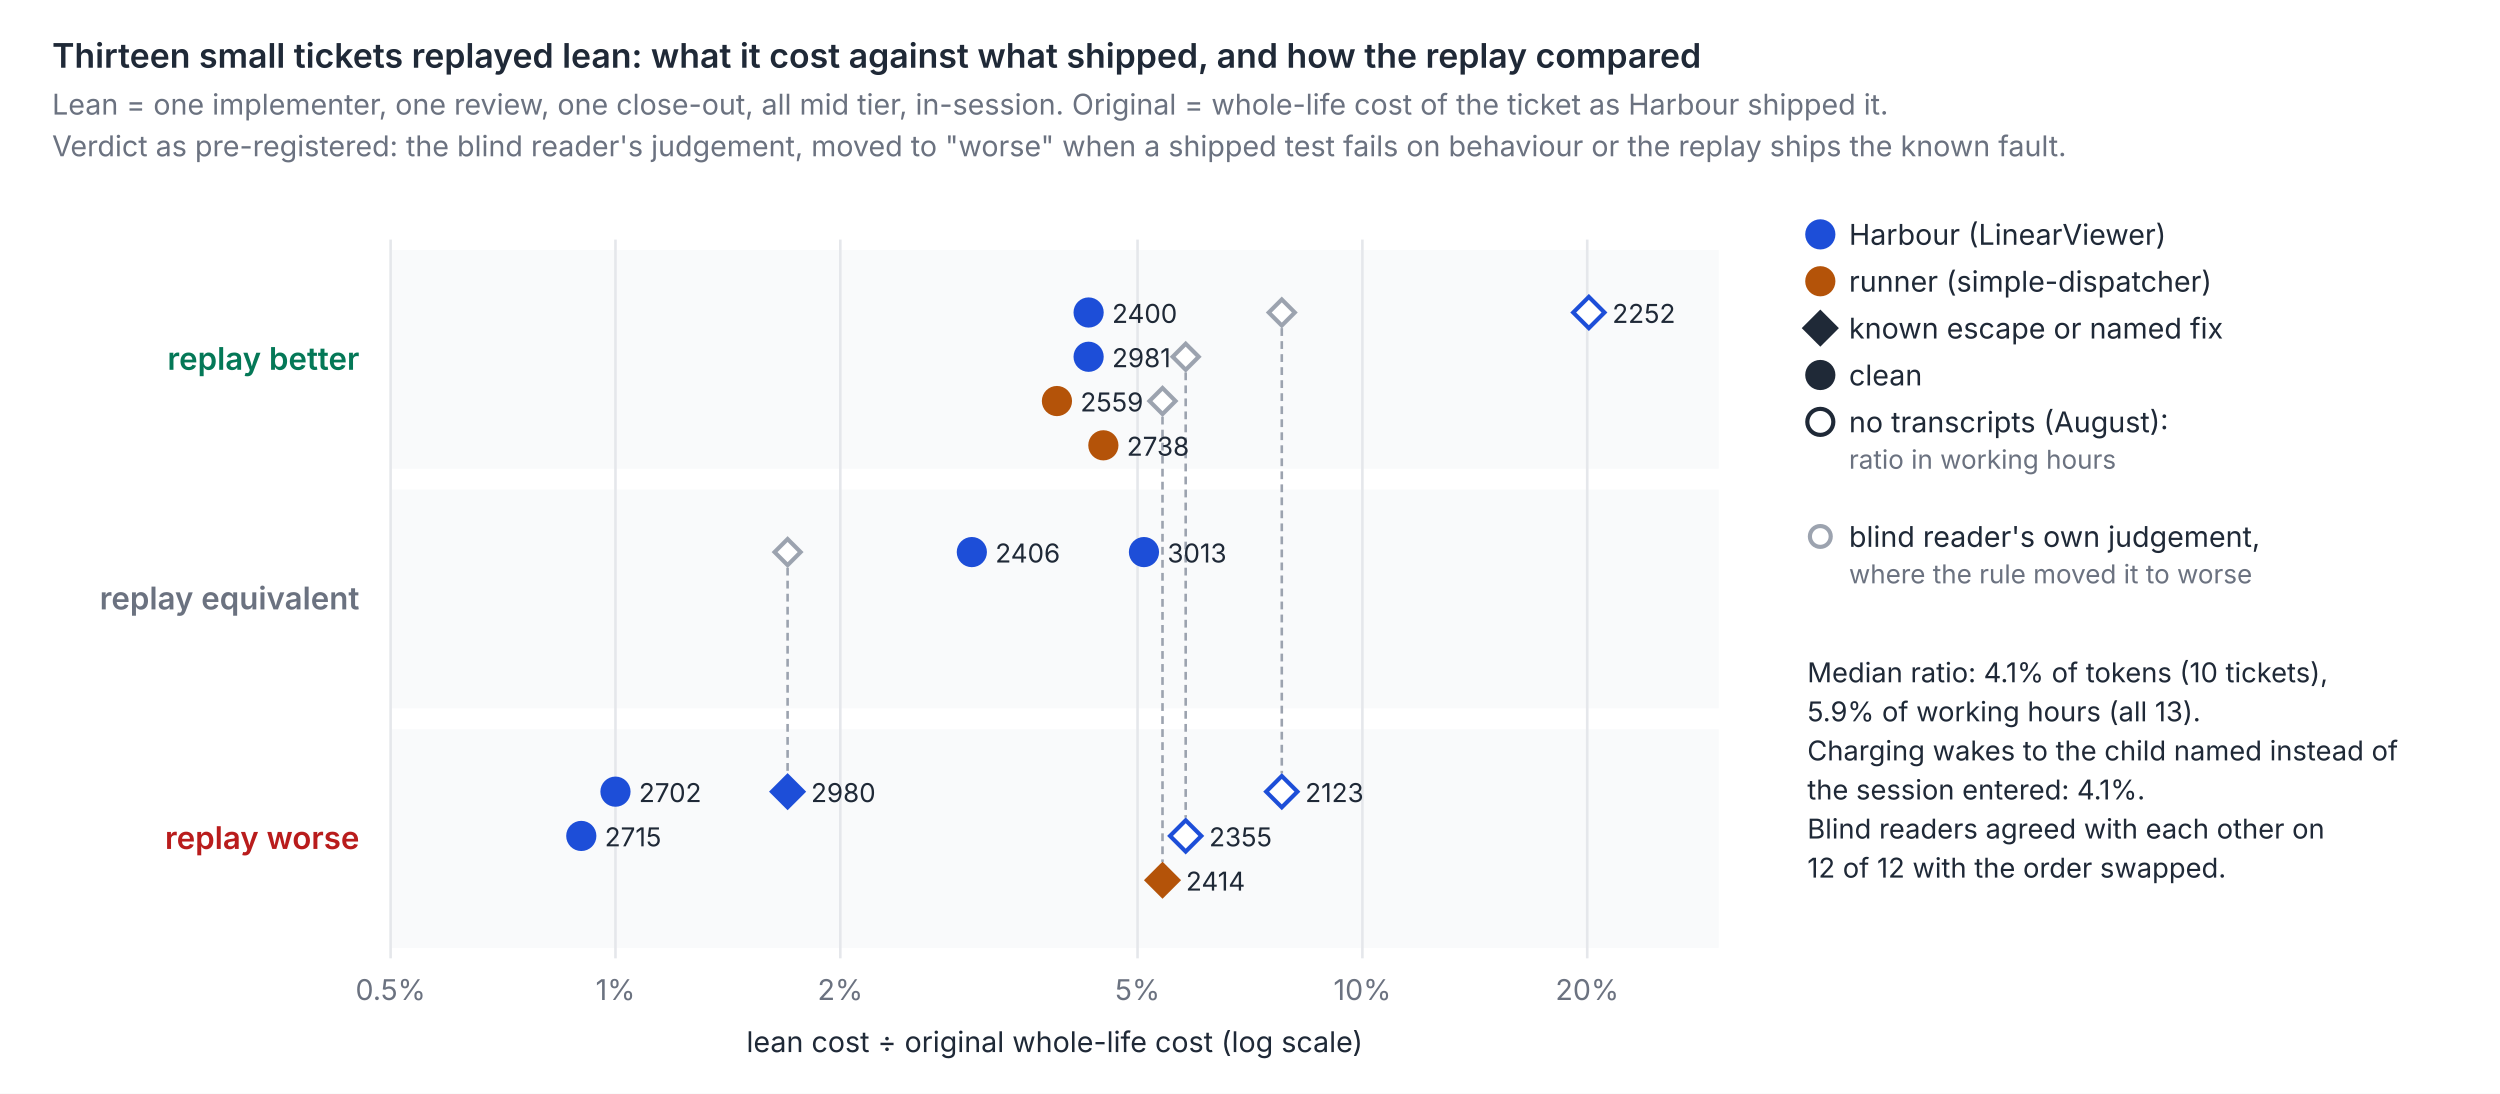
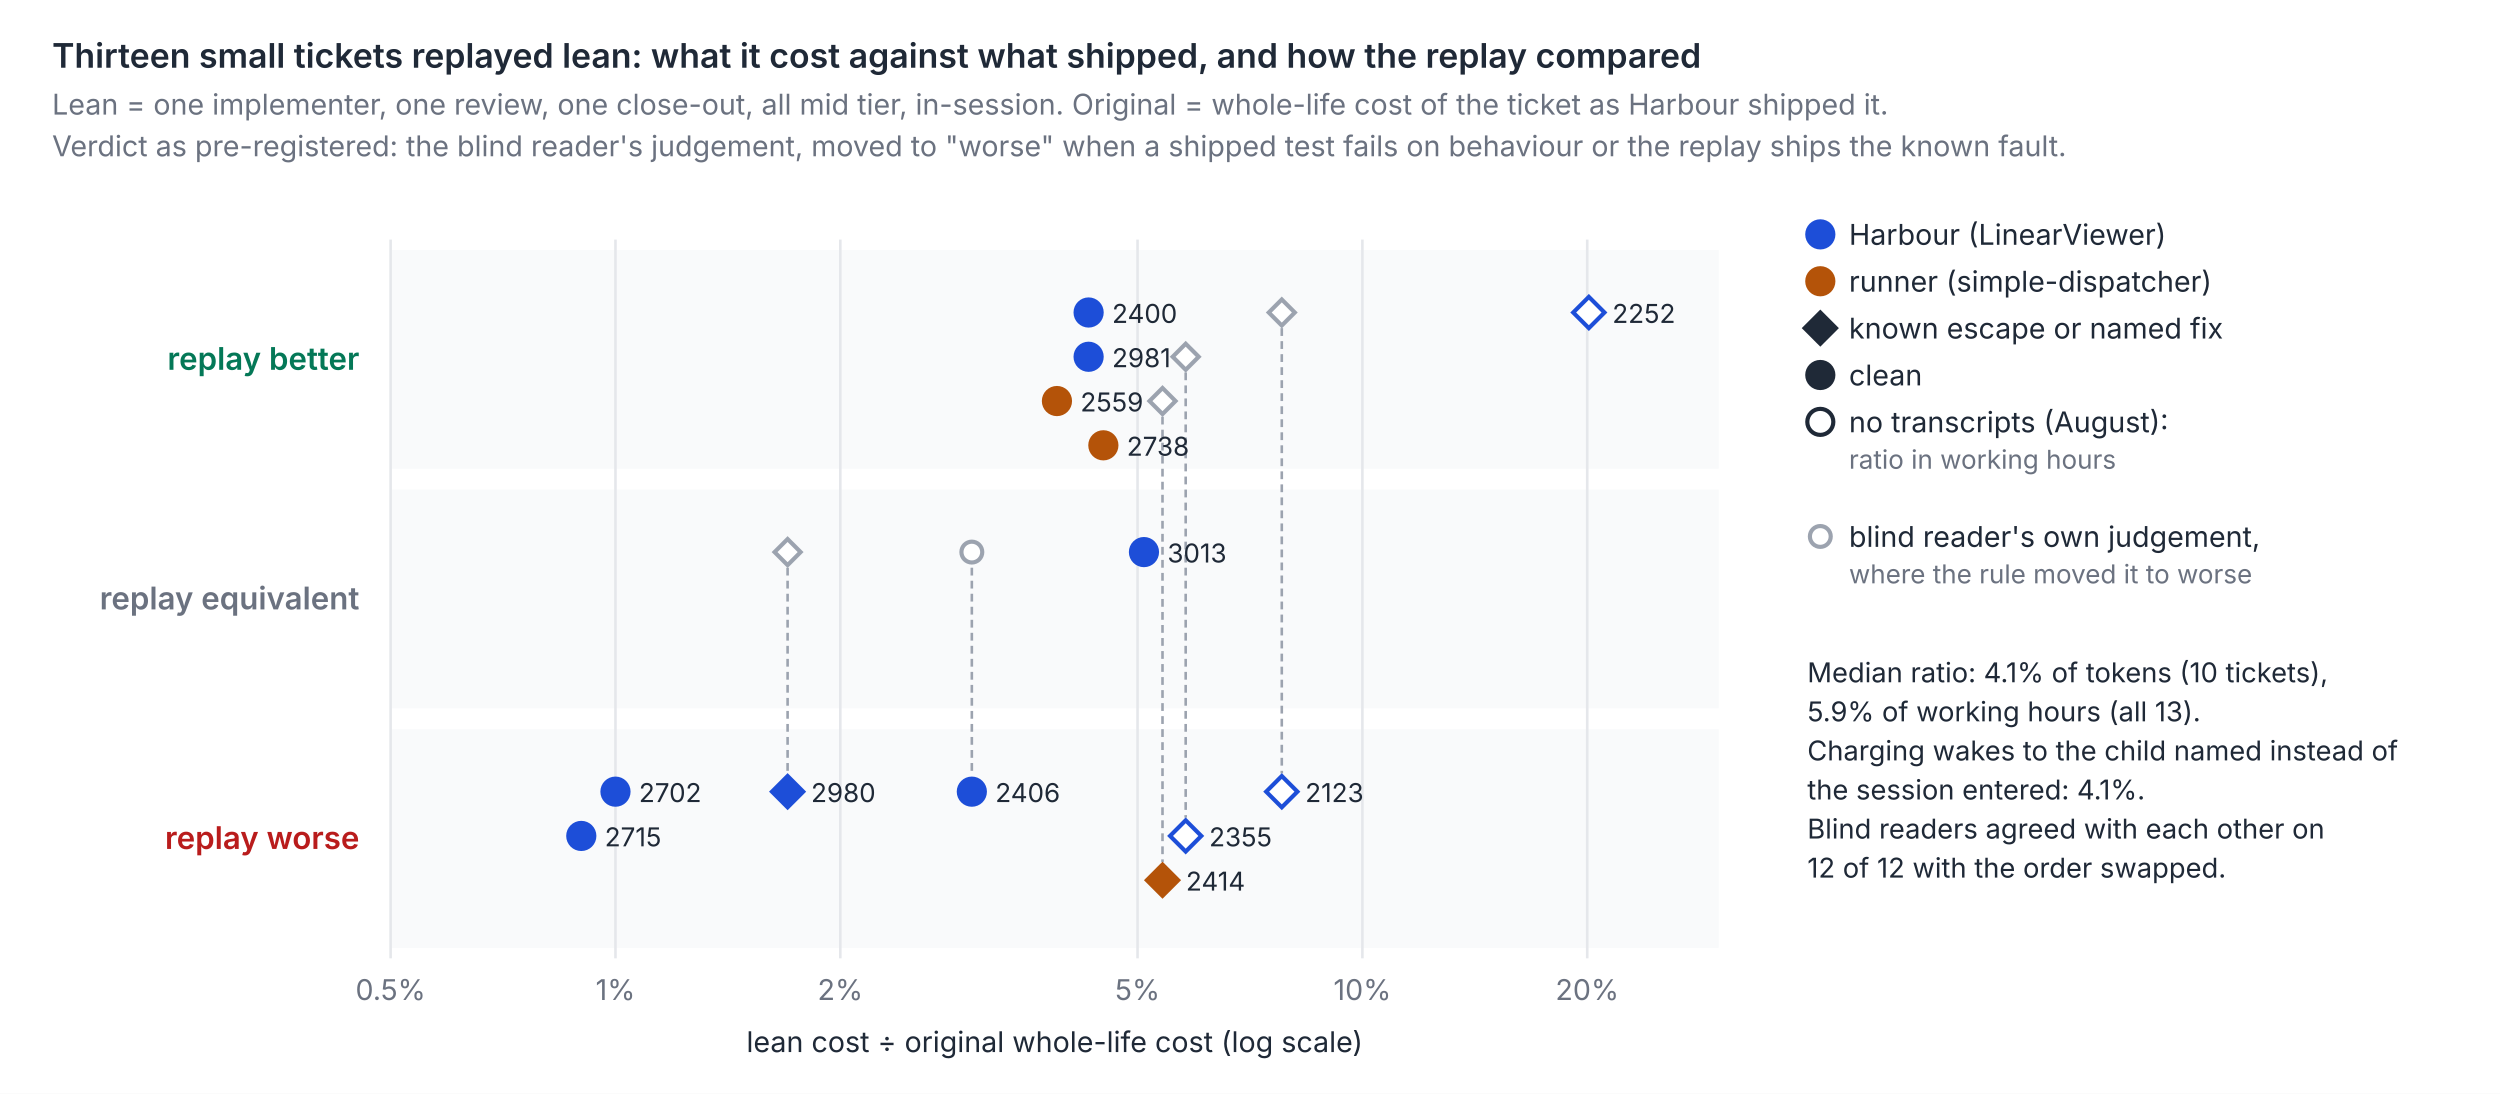
<svg xmlns="http://www.w3.org/2000/svg" viewBox="0 0 960 420" font-family="Inter, system-ui, sans-serif">
  <rect width="960" height="420" fill="#fff" />
  <text x="20" y="26" font-size="13" fill="#1f2937" font-weight="600">Thirteen small tickets replayed lean: what it cost against what shipped, and how the replay compared</text>
  <text x="20" y="44" font-size="11" fill="#6b7280">Lean = one implementer, one review, one close-out, all mid tier, in-session. Original = whole-life cost of the ticket as Harbour shipped it.</text>
  <text x="20" y="60" font-size="11" fill="#6b7280">Verdict as pre-registered: the blind reader's judgement, moved to "worse" when a shipped test fails on behaviour or the replay ships the known fault.</text>
  <rect x="150" y="96" width="510" height="84" fill="#f9fafb" />
  <text x="138" y="142" font-size="12" fill="#047857" text-anchor="end" font-weight="600">replay better</text>
  <rect x="150" y="188" width="510" height="84" fill="#f9fafb" />
  <text x="138" y="234" font-size="12" fill="#6b7280" text-anchor="end" font-weight="600">replay equivalent</text>
  <rect x="150" y="280" width="510" height="84" fill="#f9fafb" />
  <text x="138" y="326" font-size="12" fill="#b91c1c" text-anchor="end" font-weight="600">replay worse</text>
  <line x1="150" x2="150" y1="92" y2="368" stroke="#e5e7eb" />
  <text x="150" y="384" font-size="11" fill="#6b7280" text-anchor="middle">0.5%</text>
  <line x1="236.34" x2="236.34" y1="92" y2="368" stroke="#e5e7eb" />
  <text x="236.34" y="384" font-size="11" fill="#6b7280" text-anchor="middle">1%</text>
  <line x1="322.68" x2="322.68" y1="92" y2="368" stroke="#e5e7eb" />
  <text x="322.68" y="384" font-size="11" fill="#6b7280" text-anchor="middle">2%</text>
  <line x1="436.815" x2="436.815" y1="92" y2="368" stroke="#e5e7eb" />
  <text x="436.815" y="384" font-size="11" fill="#6b7280" text-anchor="middle">5%</text>
  <line x1="523.155" x2="523.155" y1="92" y2="368" stroke="#e5e7eb" />
  <text x="523.155" y="384" font-size="11" fill="#6b7280" text-anchor="middle">10%</text>
  <line x1="609.494" x2="609.494" y1="92" y2="368" stroke="#e5e7eb" />
  <text x="609.494" y="384" font-size="11" fill="#6b7280" text-anchor="middle">20%</text>
  <text x="405" y="404" font-size="11" fill="#1f2937" text-anchor="middle">lean cost ÷ original whole-life cost (log scale)</text>
  <path d="M492.206,115 l5,5 l-5,5 l-5,-5 z" fill="#fff" stroke="#9ca3af" stroke-width="1.6" />
  <line x1="492.206" x2="492.206" y1="126" y2="297" stroke="#9ca3af" stroke-dasharray="3 2" />
  <path d="M492.206,298 l6,6 l-6,6 l-6,-6 z" fill="#fff" stroke="#1d4ed8" stroke-width="1.6" />
  <text x="501.206" y="308" font-size="10" fill="#1f2937">2123</text>
  <path d="M610.116,114 l6,6 l-6,6 l-6,-6 z" fill="#fff" stroke="#1d4ed8" stroke-width="1.6" />
  <text x="619.116" y="124" font-size="10" fill="#1f2937">2252</text>
  <path d="M455.302,132 l5,5 l-5,5 l-5,-5 z" fill="#fff" stroke="#9ca3af" stroke-width="1.6" />
  <line x1="455.302" x2="455.302" y1="143" y2="314" stroke="#9ca3af" stroke-dasharray="3 2" />
  <path d="M455.302,315 l6,6 l-6,6 l-6,-6 z" fill="#fff" stroke="#1d4ed8" stroke-width="1.6" />
  <text x="464.302" y="325" font-size="10" fill="#1f2937">2355</text>
  <path d="M446.401,149 l5,5 l-5,5 l-5,-5 z" fill="#fff" stroke="#9ca3af" stroke-width="1.6" />
  <line x1="446.401" x2="446.401" y1="160" y2="331" stroke="#9ca3af" stroke-dasharray="3 2" />
  <path d="M446.401,332 l6,6 l-6,6 l-6,-6 z" fill="#b45309" stroke="#b45309" stroke-width="1.6" />
  <text x="455.401" y="342" font-size="10" fill="#1f2937">2414</text>
  <path d="M302.436,207 l5,5 l-5,5 l-5,-5 z" fill="#fff" stroke="#9ca3af" stroke-width="1.6" />
  <line x1="302.436" x2="302.436" y1="218" y2="297" stroke="#9ca3af" stroke-dasharray="3 2" />
  <path d="M302.436,298 l6,6 l-6,6 l-6,-6 z" fill="#1d4ed8" stroke="#1d4ed8" stroke-width="1.6" />
  <text x="311.436" y="308" font-size="10" fill="#1f2937">2980</text>
-   <circle cx="373.185" cy="212" r="5" fill="#1d4ed8" stroke="#1d4ed8" stroke-width="1.6" />
-   <text x="382.185" y="216" font-size="10" fill="#1f2937">2406</text>
+   <circle cx="373.185" cy="212" r="4" fill="#fff" stroke="#9ca3af" stroke-width="1.6" />
+   <line x1="373.185" x2="373.185" y1="218" y2="297" stroke="#9ca3af" stroke-dasharray="3 2" />
+   <circle cx="373.185" cy="304" r="5" fill="#1d4ed8" stroke="#1d4ed8" stroke-width="1.6" />
+   <text x="382.185" y="308" font-size="10" fill="#1f2937">2406</text>
  <circle cx="418.028" cy="120" r="5" fill="#1d4ed8" stroke="#1d4ed8" stroke-width="1.6" />
  <text x="427.028" y="124" font-size="10" fill="#1f2937">2400</text>
  <circle cx="236.34" cy="304" r="5" fill="#1d4ed8" stroke="#1d4ed8" stroke-width="1.6" />
  <text x="245.34" y="308" font-size="10" fill="#1f2937">2702</text>
  <circle cx="223.216" cy="321" r="5" fill="#1d4ed8" stroke="#1d4ed8" stroke-width="1.6" />
  <text x="232.216" y="325" font-size="10" fill="#1f2937">2715</text>
  <circle cx="418.028" cy="137" r="5" fill="#1d4ed8" stroke="#1d4ed8" stroke-width="1.6" />
  <text x="427.028" y="141" font-size="10" fill="#1f2937">2981</text>
  <circle cx="439.281" cy="212" r="5" fill="#1d4ed8" stroke="#1d4ed8" stroke-width="1.6" />
  <text x="448.281" y="216" font-size="10" fill="#1f2937">3013</text>
  <circle cx="405.866" cy="154" r="5" fill="#b45309" stroke="#b45309" stroke-width="1.6" />
  <text x="414.866" y="158" font-size="10" fill="#1f2937">2559</text>
  <circle cx="423.691" cy="171" r="5" fill="#b45309" stroke="#b45309" stroke-width="1.6" />
  <text x="432.691" y="175" font-size="10" fill="#1f2937">2738</text>
  <circle cx="699" cy="90" r="5" fill="#1d4ed8" stroke="#1d4ed8" stroke-width="1.6" />
  <text x="710" y="94" font-size="11" fill="#1f2937">Harbour (LinearViewer)</text>
  <circle cx="699" cy="108" r="5" fill="#b45309" stroke="#b45309" stroke-width="1.6" />
  <text x="710" y="112" font-size="11" fill="#1f2937">runner (simple-dispatcher)</text>
  <path d="M699,120 l6,6 l-6,6 l-6,-6 z" fill="#1f2937" stroke="#1f2937" stroke-width="1.6" />
  <text x="710" y="130" font-size="11" fill="#1f2937">known escape or named fix</text>
  <circle cx="699" cy="144" r="5" fill="#1f2937" stroke="#1f2937" stroke-width="1.6" />
  <text x="710" y="148" font-size="11" fill="#1f2937">clean</text>
  <circle cx="699" cy="162" r="5" fill="#fff" stroke="#1f2937" stroke-width="1.6" />
  <text x="710" y="166" font-size="11" fill="#1f2937">no transcripts (August):</text>
  <text x="710" y="180" font-size="10" fill="#6b7280">ratio in working hours</text>
  <circle cx="699" cy="206" r="4" fill="#fff" stroke="#9ca3af" stroke-width="1.6" />
  <text x="710" y="210" font-size="11" fill="#1f2937">blind reader's own judgement,</text>
  <text x="710" y="224" font-size="10" fill="#6b7280">where the rule moved it to worse</text>
  <text x="694" y="262" font-size="10.5" fill="#1f2937">Median ratio: 4.1% of tokens (10 tickets),</text>
  <text x="694" y="277" font-size="10.5" fill="#1f2937">5.9% of working hours (all 13).</text>
  <text x="694" y="292" font-size="10.5" fill="#1f2937">Charging wakes to the child named instead of</text>
  <text x="694" y="307" font-size="10.5" fill="#1f2937">the session entered: 4.1%.</text>
  <text x="694" y="322" font-size="10.5" fill="#1f2937">Blind readers agreed with each other on</text>
  <text x="694" y="337" font-size="10.5" fill="#1f2937">12 of 12 with the order swapped.</text>
</svg>
